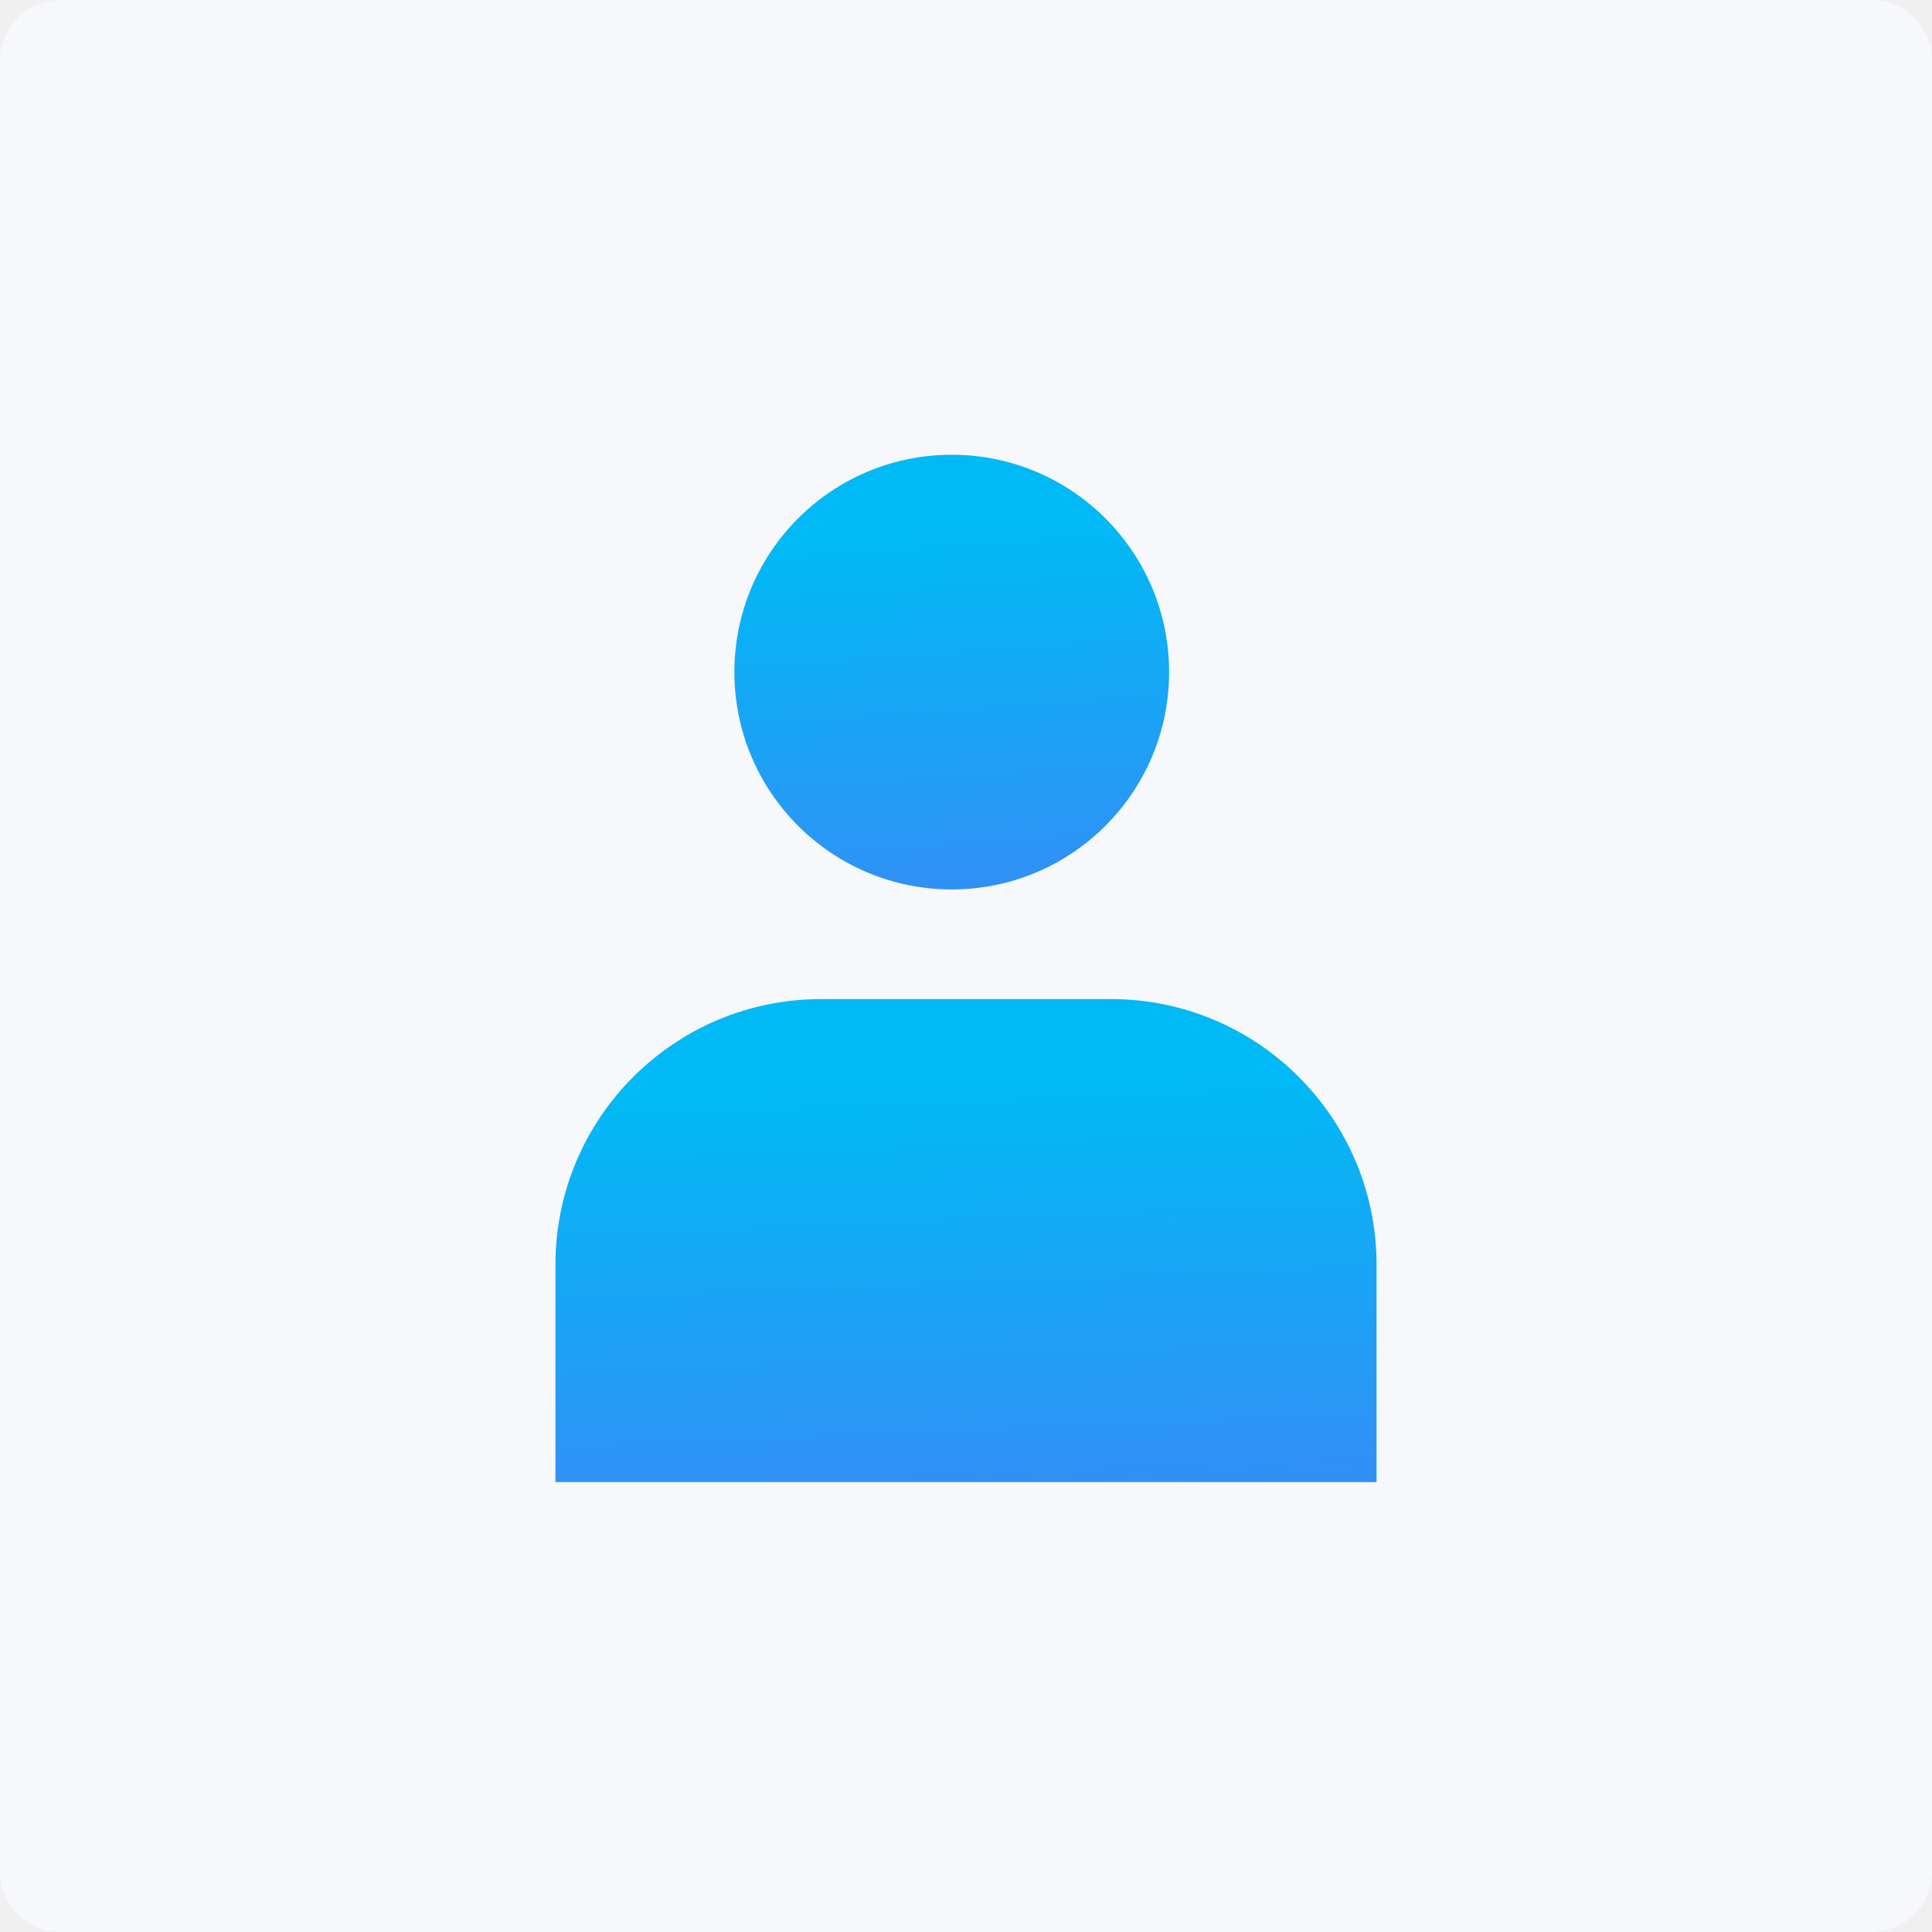
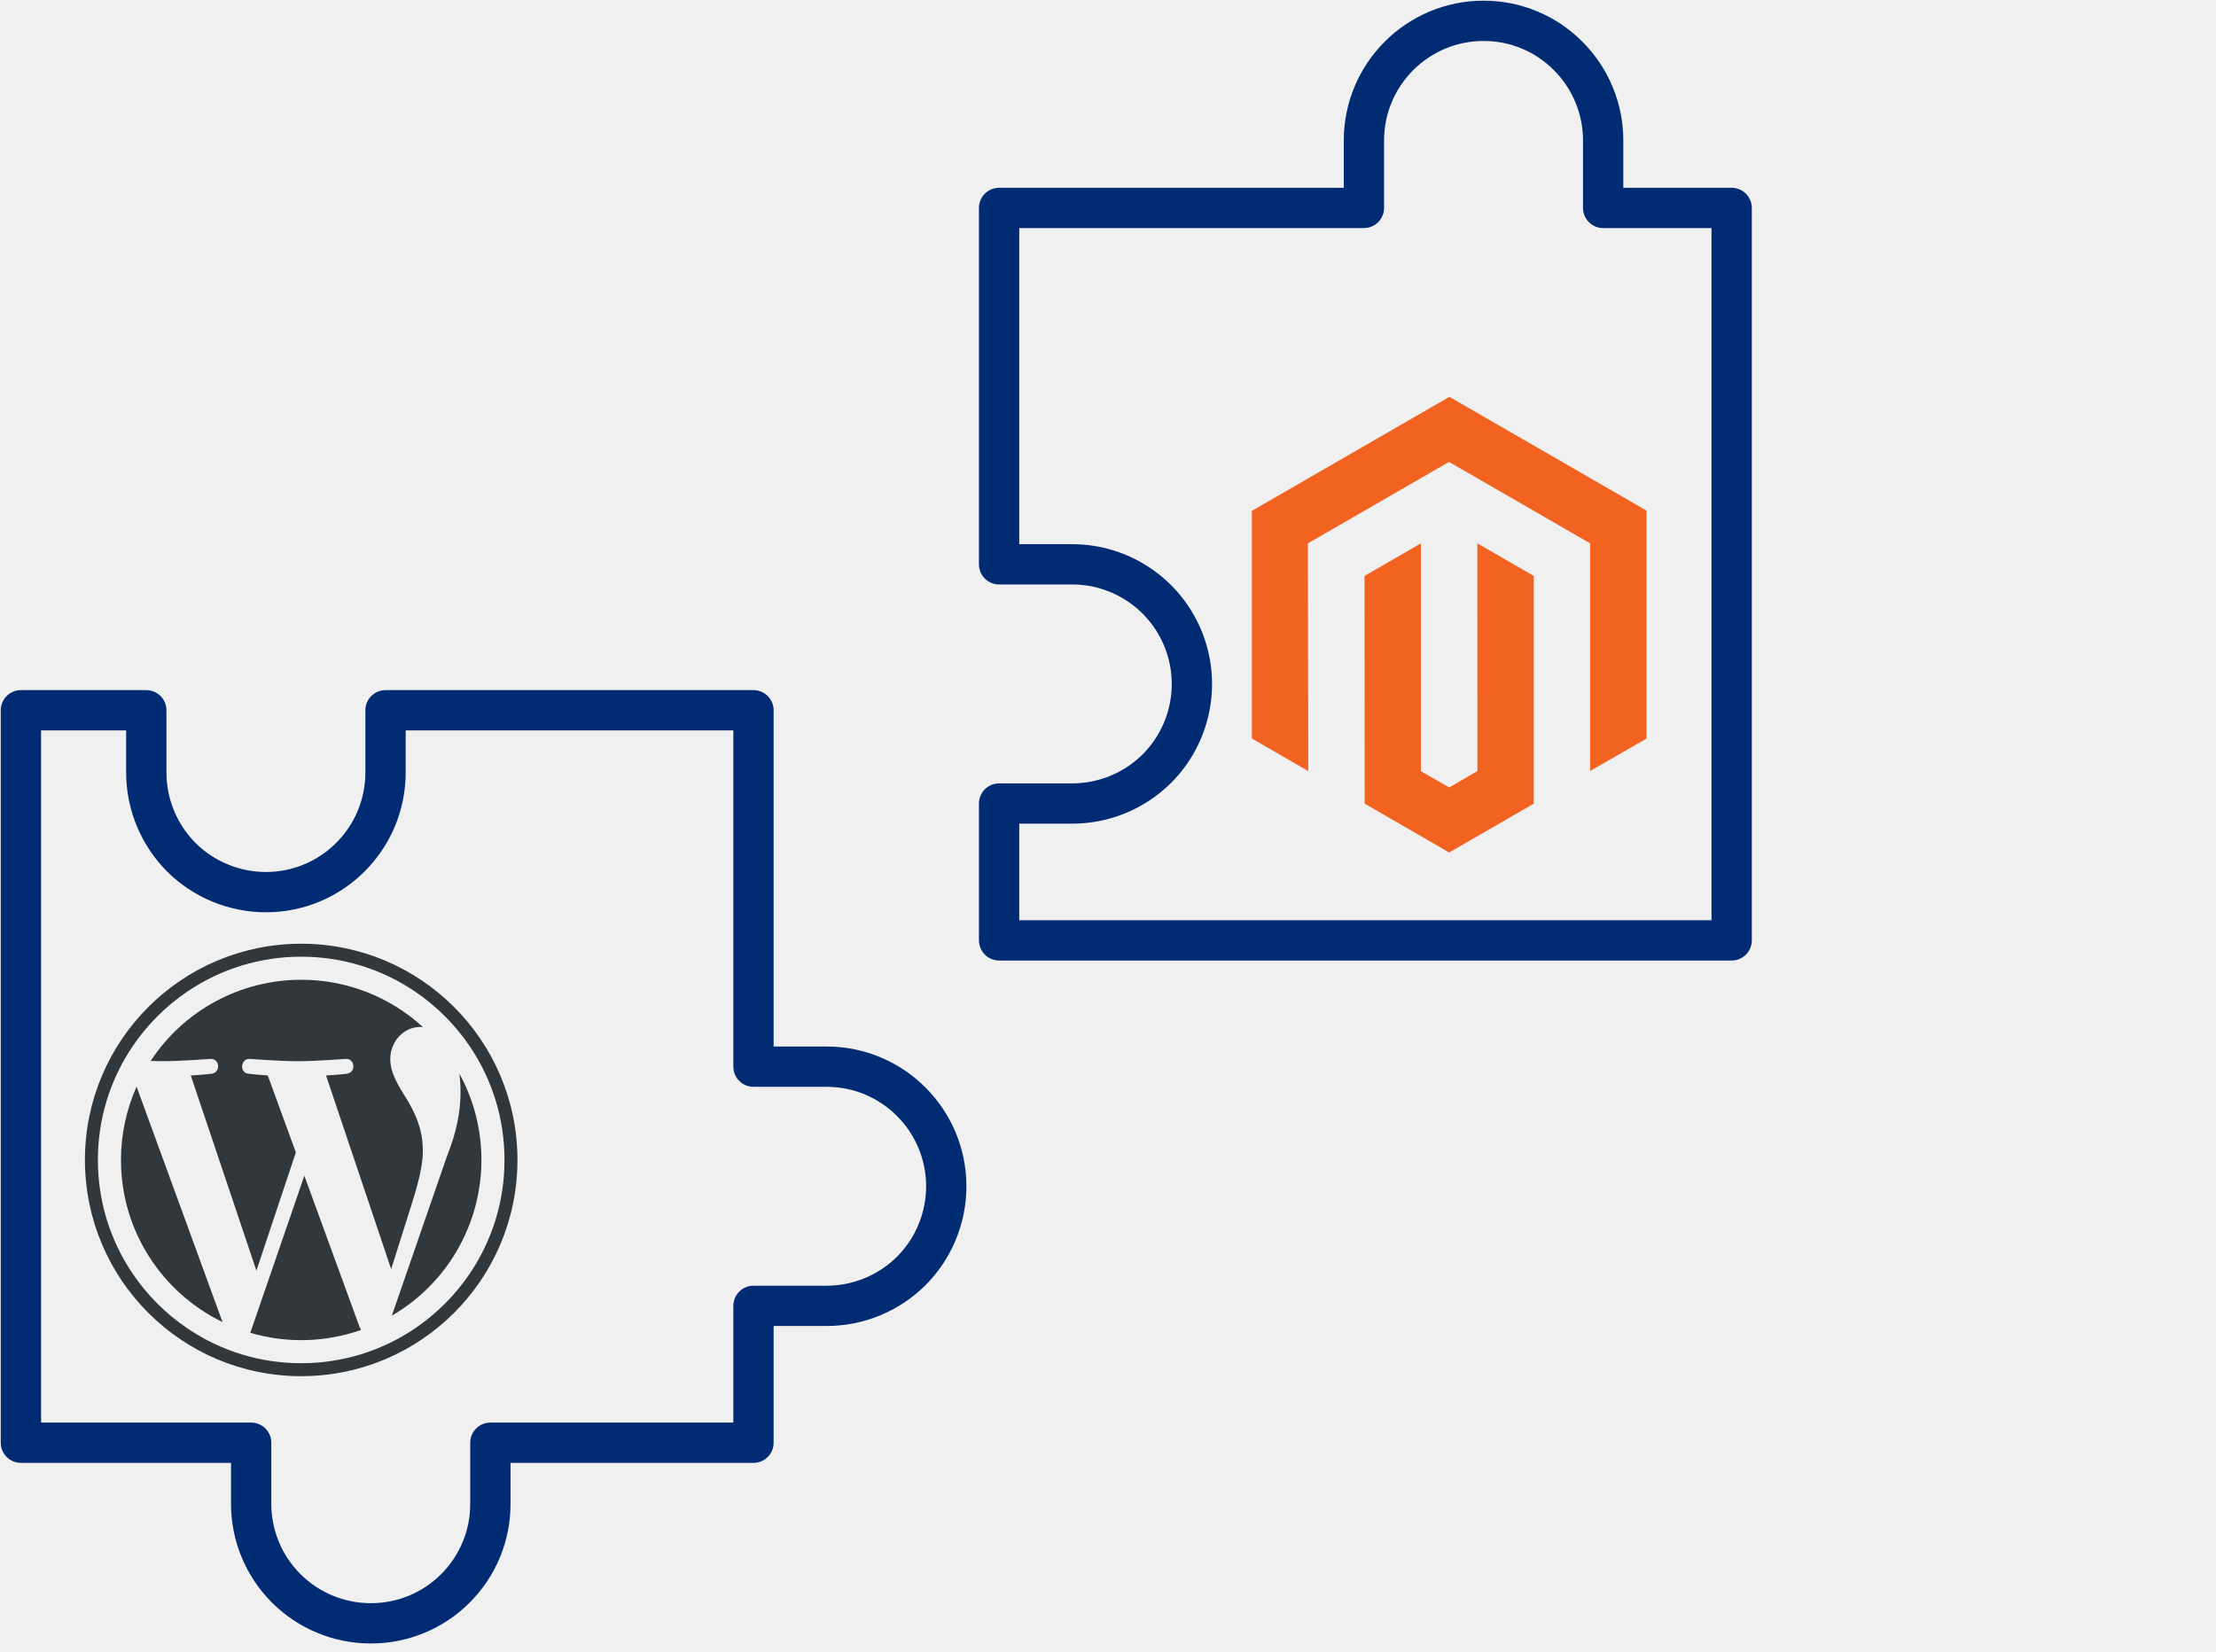
- <svg xmlns="http://www.w3.org/2000/svg" width="64" height="64" viewBox="0 0 64 64">
+ <svg xmlns="http://www.w3.org/2000/svg" xmlns:xlink="http://www.w3.org/1999/xlink" width="110" height="82" viewBox="0 0 110 82">
  <defs>
-     <linearGradient id="a" x1="47.929%" x2="53.9%" y1="19.029%" y2="108.5%">
-       <stop offset="0%" stop-color="#01B9F5" />
-       <stop offset="100%" stop-color="#368CF5" />
-     </linearGradient>
+     <path id="a" d="M0 0v21.513h21.513V0z" />
+     <path id="c" d="M.18.18v21.153h21.153V.18H.18zM0 0h21.513v21.513H0V0z" />
  </defs>
-   <g fill="none" fill-rule="nonzero">
-     <rect width="64" height="64" fill="#F6F8FC" rx="2" />
-     <g fill="url(#a)" transform="translate(18 15)">
-       <circle cx="13.528" cy="7.264" r="7.2" />
-       <path d="M9.2 18.096h9.6a8.8 8.8 0 0 1 8.8 8.8v7.2H.4v-7.2a8.8 8.8 0 0 1 8.8-8.8z" />
+   <g fill="none" fill-rule="evenodd">
+     <path d="M0 0h110v82H0z" opacity=".1" />
+     <path stroke="#012B72" stroke-linecap="round" stroke-linejoin="round" stroke-width="2" d="M46.972 58.899a5.958 5.958 0 0 1-1.736 4.197 5.963 5.963 0 0 1-4.208 1.735h-3.626v6.795h-13.06v3.034a5.918 5.918 0 0 1-1.735 4.197 5.916 5.916 0 0 1-4.196 1.735 5.934 5.934 0 0 1-5.944-5.932v-3.034H1.038V35.262h6.224v3.086c0 1.642.666 3.127 1.735 4.209a5.969 5.969 0 0 0 4.209 1.734c3.271 0 5.931-2.66 5.931-5.943v-3.086h18.265v17.694h3.626a5.943 5.943 0 0 1 5.944 5.943z" />
+     <g transform="translate(4.195 46.831)">
+       <mask id="b" fill="#fff">
+         <use xlink:href="#a" />
+       </mask>
+       <g mask="url(#b)">
+         <path d="M0 0h21.513v21.513H0z" />
+       </g>
+     </g>
+     <g transform="translate(4.195 46.831)">
+       <mask id="d" fill="#fff">
+         <use xlink:href="#c" />
+       </mask>
+       <g mask="url(#d)">
+         <path d="M0 0h21.513v21.513H0z" />
+       </g>
+     </g>
+     <g fill="#32373C" fill-rule="nonzero">
+       <path d="M14.951 46.853c-5.929 0-10.735 4.806-10.735 10.734 0 5.929 4.806 10.735 10.735 10.735 5.929 0 10.735-4.806 10.735-10.735 0-5.928-4.806-10.734-10.735-10.734m0 .644a10.027 10.027 0 0 1 5.641 1.723 10.166 10.166 0 0 1 2.727 2.726 10.024 10.024 0 0 1 1.723 5.641 10.024 10.024 0 0 1-1.723 5.642 10.166 10.166 0 0 1-2.727 2.726 10.024 10.024 0 0 1-5.641 1.723 10.024 10.024 0 0 1-5.641-1.723 10.168 10.168 0 0 1-2.727-2.726 10.027 10.027 0 0 1-1.723-5.641 10.027 10.027 0 0 1 1.723-5.642A10.168 10.168 0 0 1 9.31 49.22a10.027 10.027 0 0 1 5.641-1.723" />
+       <path d="M22.801 53.296c.039.285.06.59.06.92 0 .907-.17 1.927-.68 3.203l-2.732 7.9a8.94 8.94 0 0 0 4.448-7.732 8.903 8.903 0 0 0-1.096-4.291zm-7.693 5.074l-2.684 7.799a8.939 8.939 0 0 0 5.498-.143.815.815 0 0 1-.064-.123l-2.75-7.533zm5.882-1.234c0-1.106-.397-1.872-.737-2.467-.454-.737-.88-1.36-.88-2.098 0-.822.624-1.588 1.503-1.588.04 0 .077.005.116.007a8.91 8.91 0 0 0-6.04-2.348 8.936 8.936 0 0 0-7.475 4.032c.21.006.408.01.575.01.936 0 2.385-.113 2.385-.113.482-.028.539.68.057.737 0 0-.485.057-1.024.085l3.258 9.69 1.958-5.871-1.394-3.819c-.314-.02-.626-.048-.938-.085-.483-.029-.426-.765.056-.737 0 0 1.477.114 2.356.114.936 0 2.385-.114 2.385-.114.482-.028.539.68.057.737 0 0-.485.057-1.024.085l3.233 9.616.923-2.924c.41-1.278.65-2.184.65-2.949zm-14.985.451c0 3.54 2.058 6.6 5.042 8.05L6.78 53.948a8.91 8.91 0 0 0-.775 3.64z" />
+     </g>
+     <path stroke="#012B72" stroke-linecap="round" stroke-linejoin="round" stroke-width="2" d="M73.646 1.034a5.89 5.89 0 0 1 4.198 1.746 5.922 5.922 0 0 1 1.735 4.197v3.346h6.379v36.363H49.594v-6.794h3.626a5.963 5.963 0 0 0 4.208-1.735 5.942 5.942 0 0 0-4.208-10.14h-3.626V10.322h18.11V6.977a5.942 5.942 0 0 1 5.942-5.943z" />
+     <g fill="#F26322" fill-rule="nonzero">
+       <path d="M71.947 19.701l-9.804 5.66v11.304l2.799 1.618-.02-11.307 7.006-4.044 7.005 4.044v11.302l2.8-1.613V25.35z" />
+       <path d="M73.336 38.28l-1.398.813-1.406-.805V26.976l-2.797 1.616.006 11.306 4.194 2.424 4.2-2.424V28.592l-2.8-1.616z" />
    </g>
  </g>
</svg>
